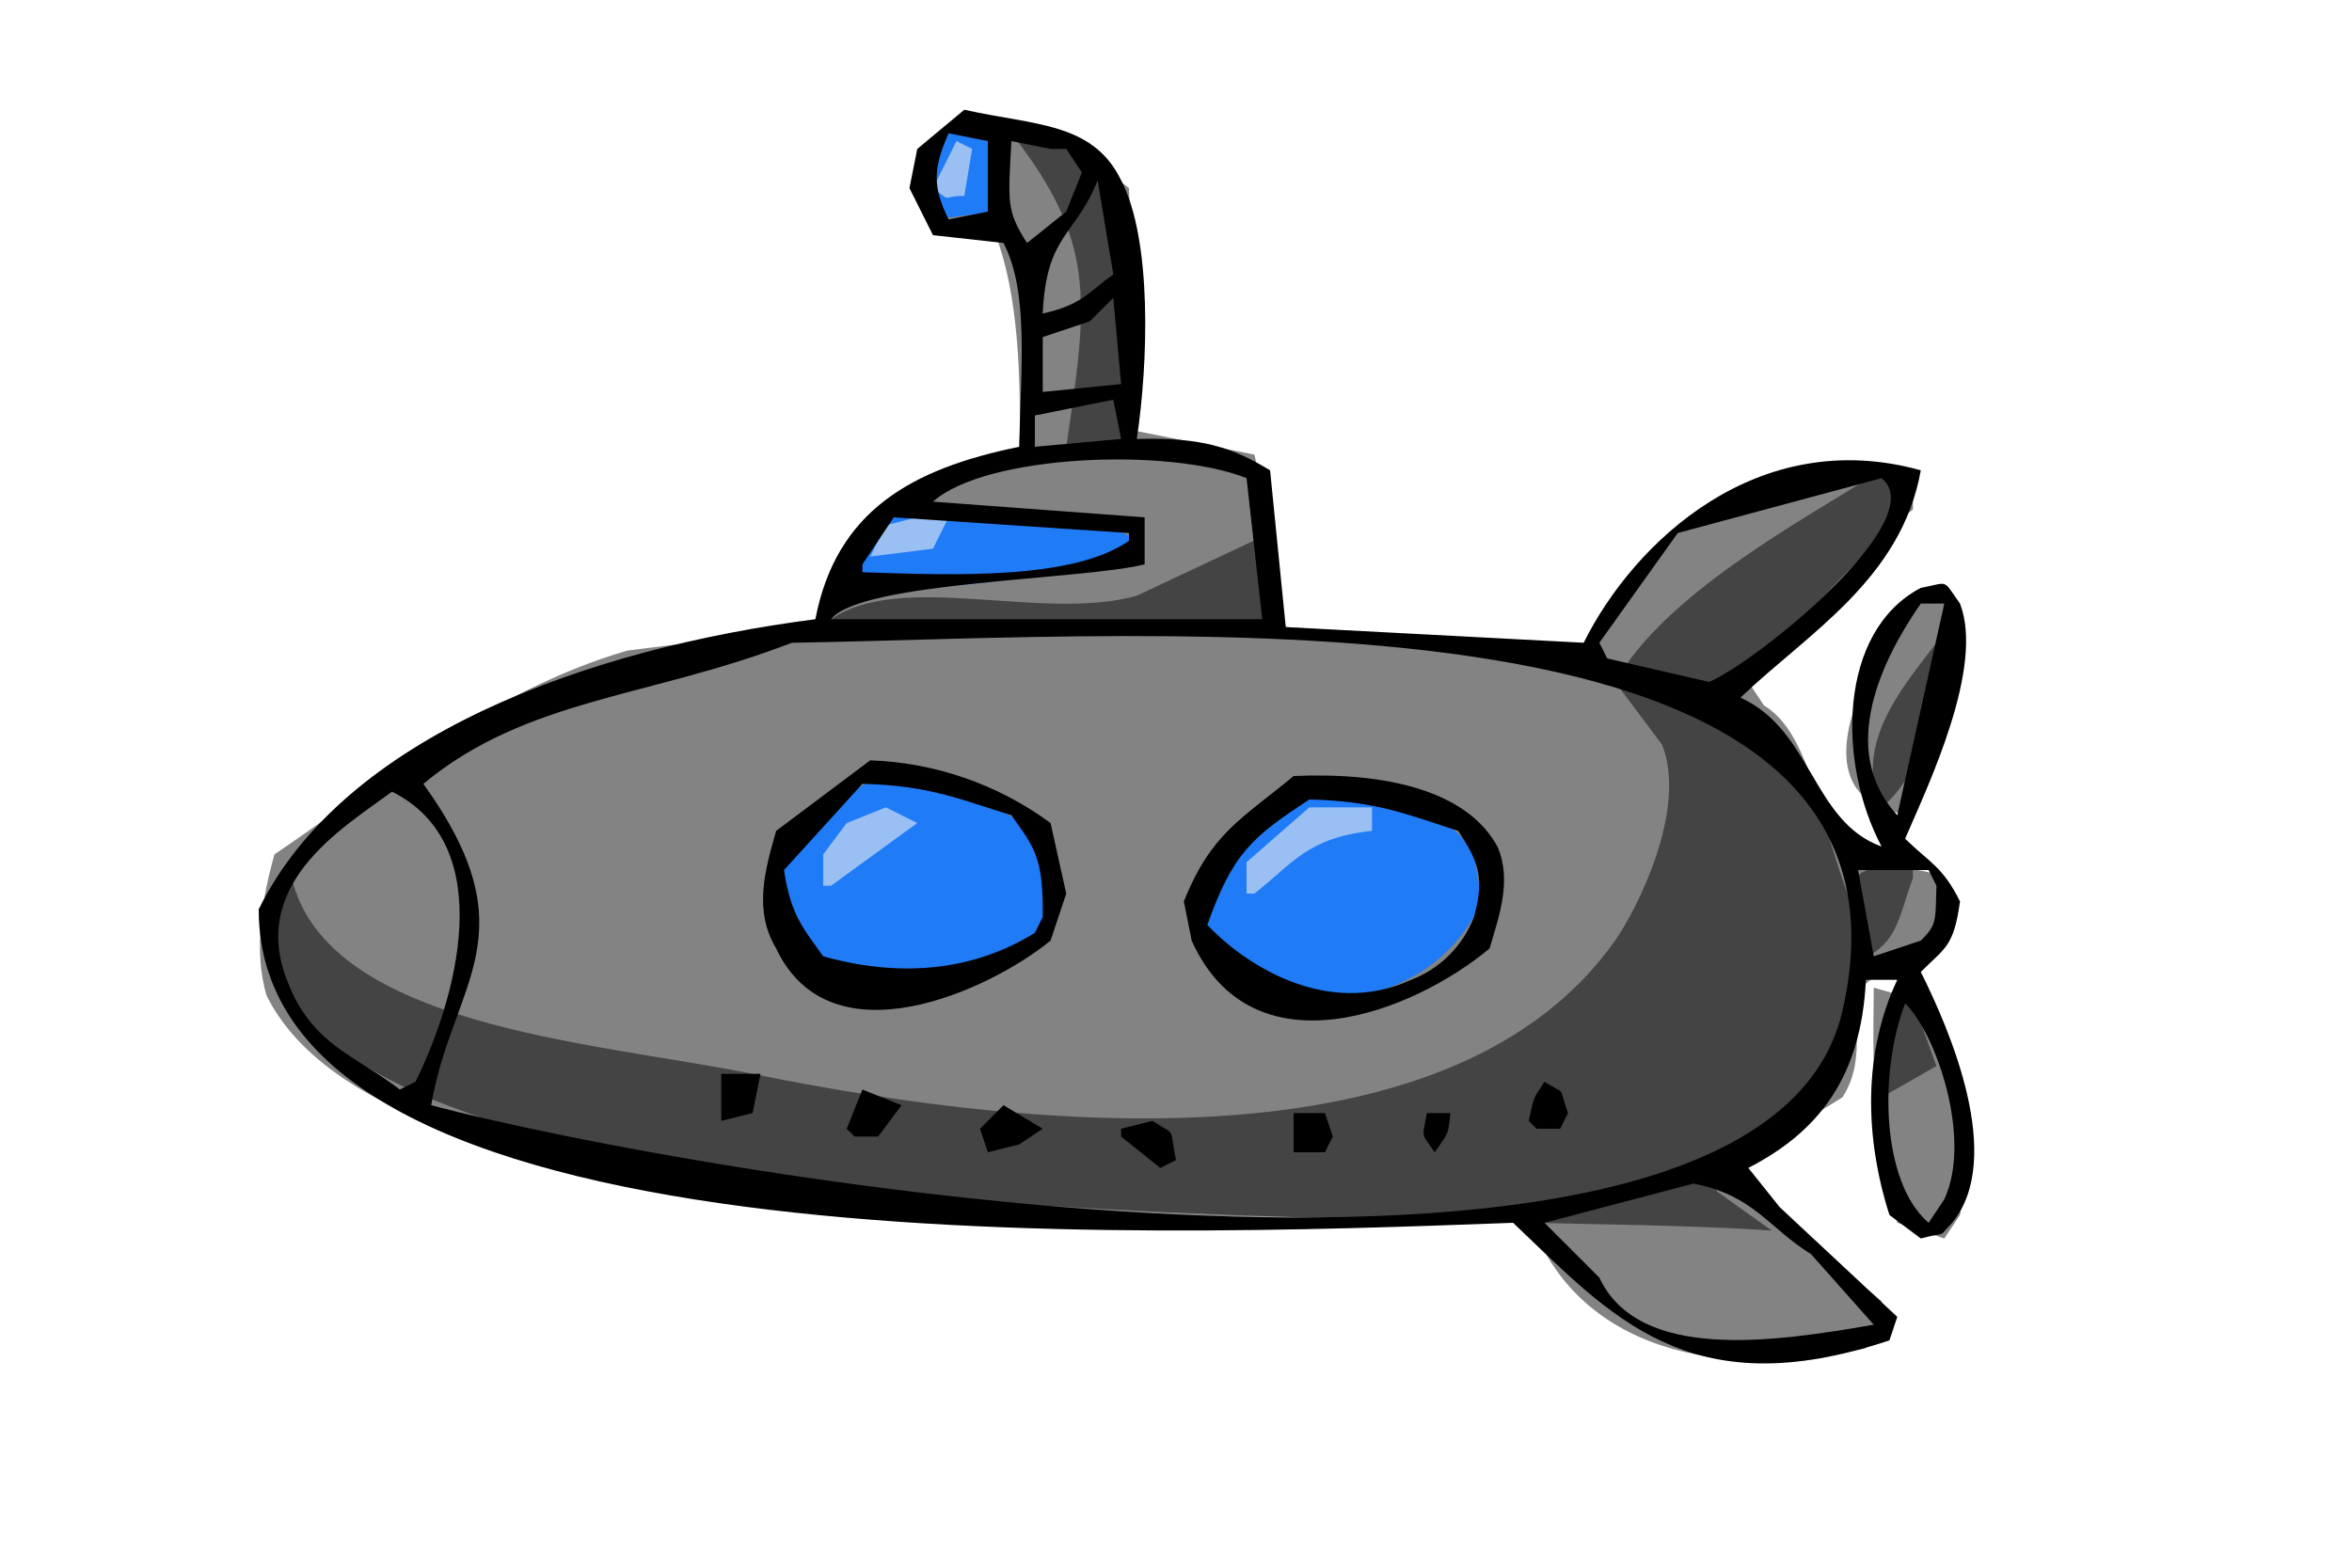
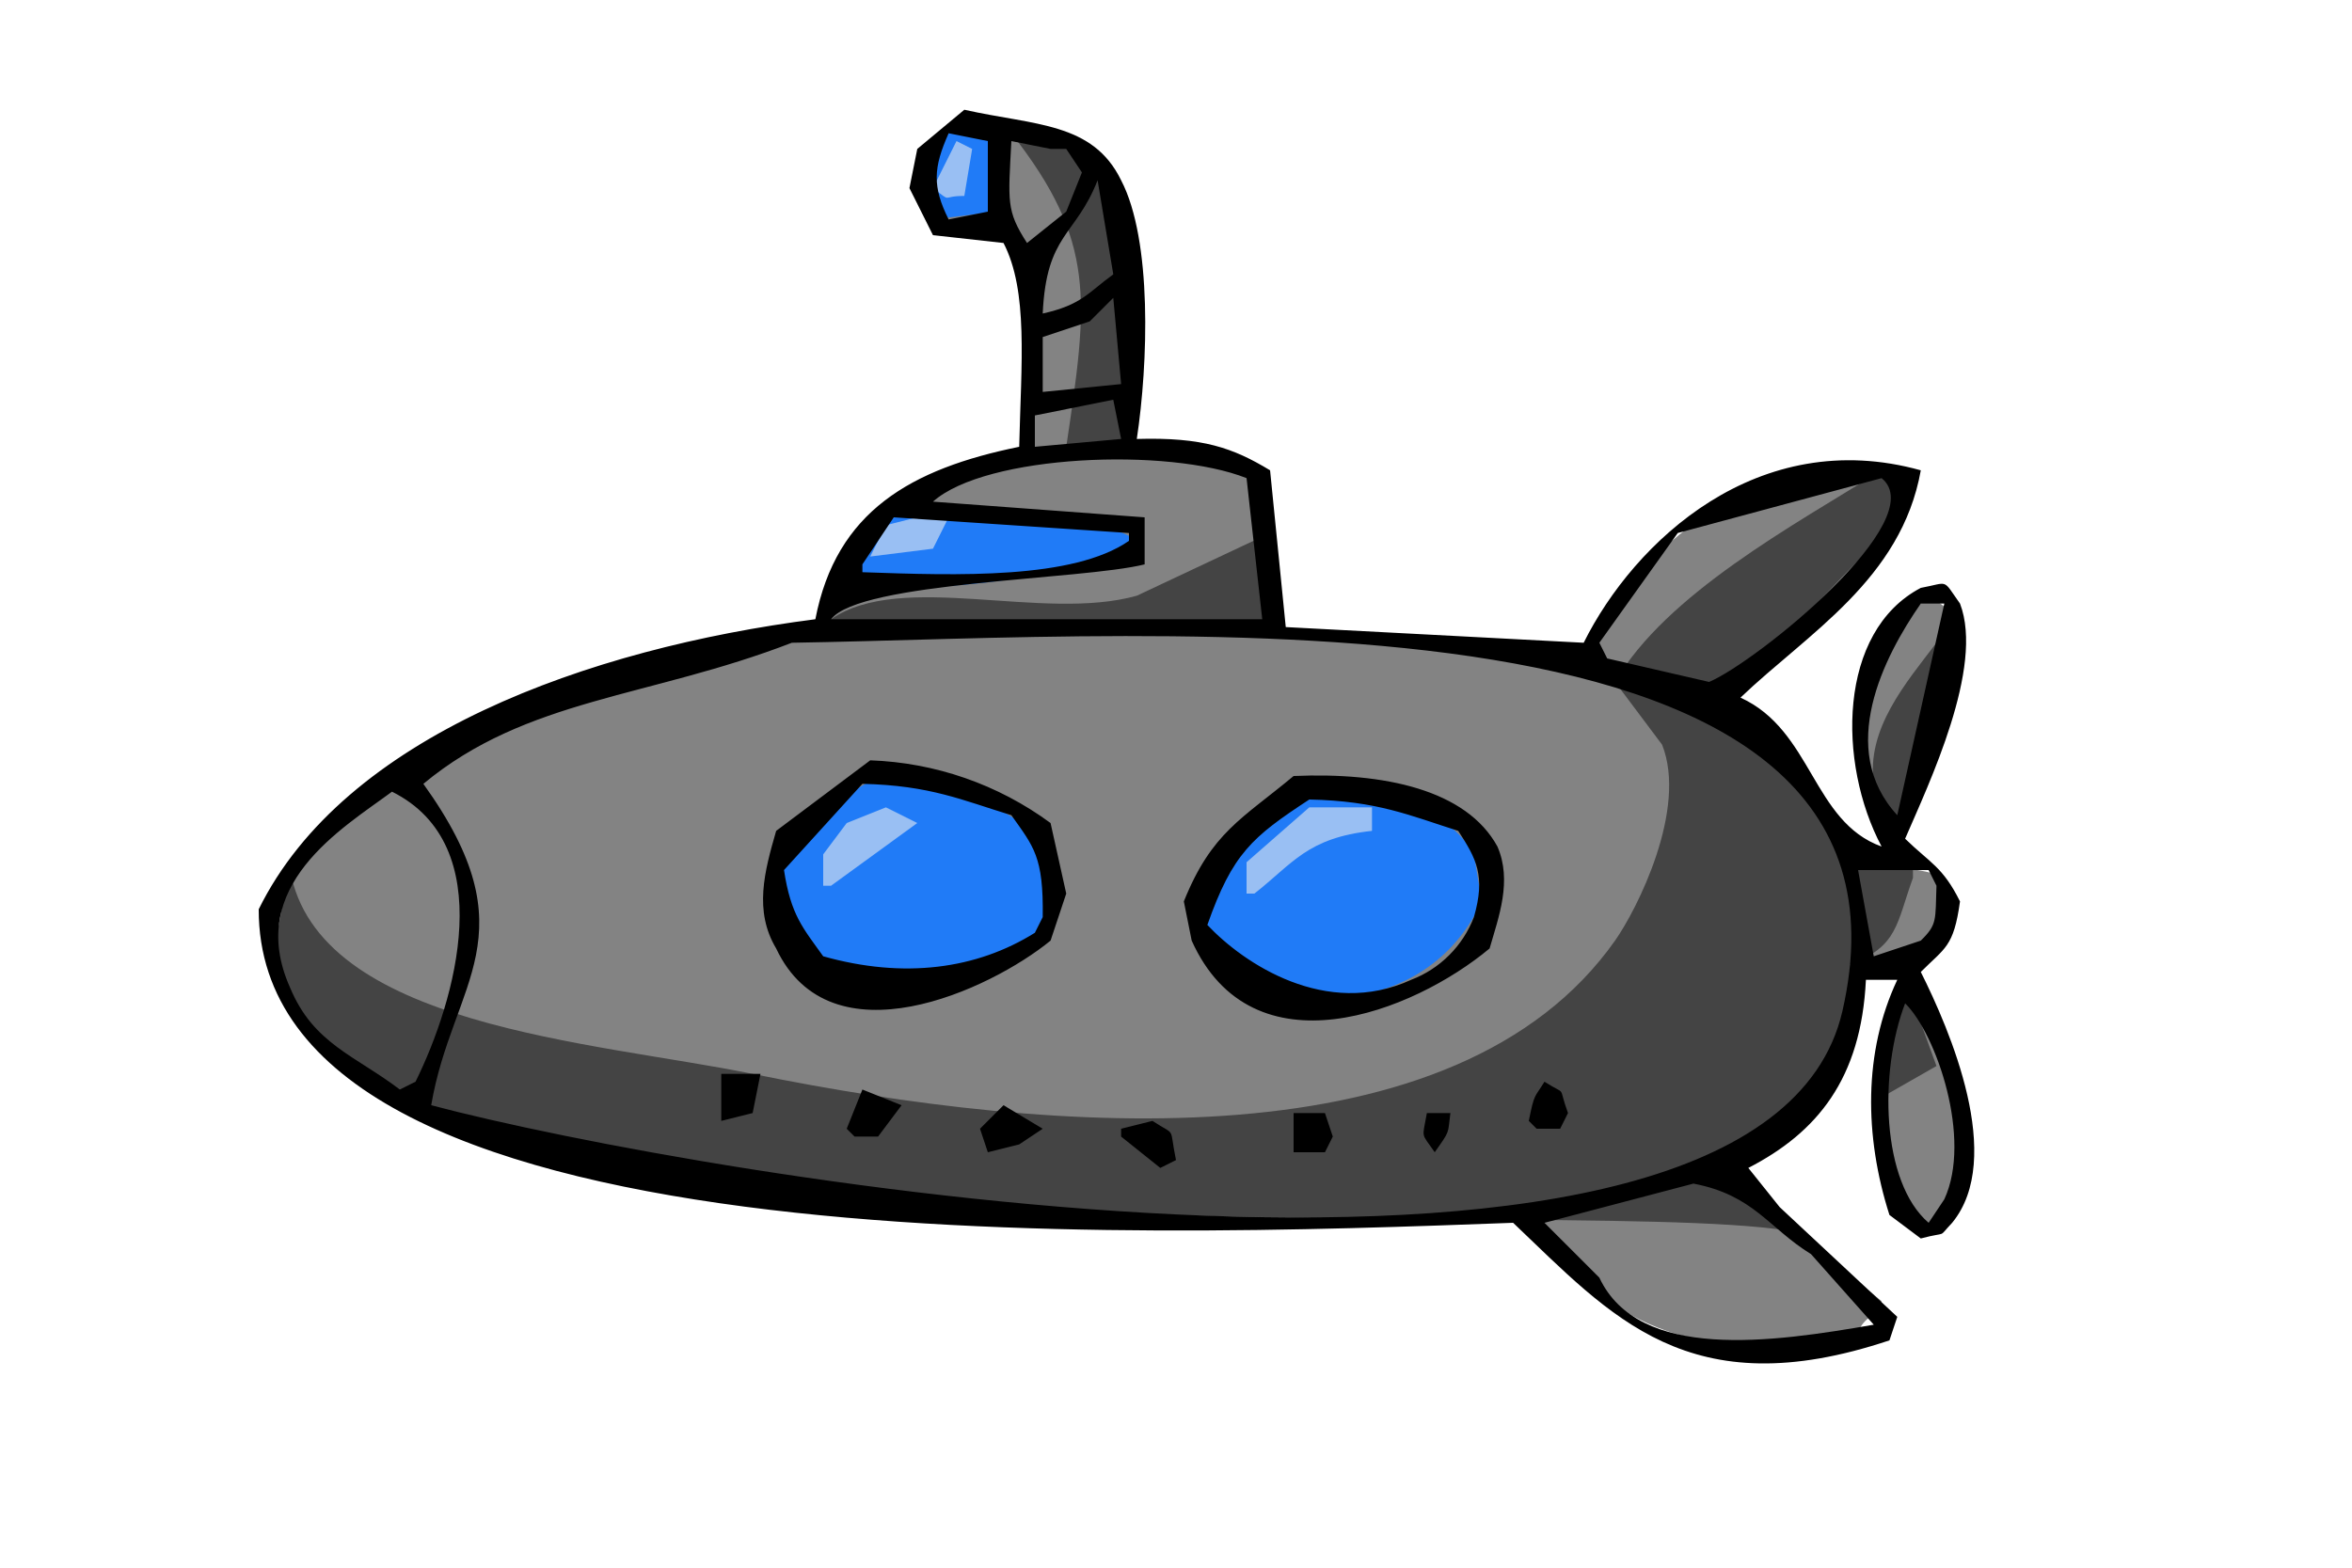
<svg xmlns="http://www.w3.org/2000/svg" width="300" height="200" viewBox="0 0 300 200">
  <defs>
    <style>
      .cls-1 {
        fill: #838383;
      }

      .cls-1, .cls-2, .cls-3, .cls-4, .cls-5 {
        fill-rule: evenodd;
      }

      .cls-2 {
        fill: #444;
      }

      .cls-3 {
        fill: #207bf7;
      }

      .cls-4 {
        fill: #99bff3;
      }
    </style>
  </defs>
-   <path id="Color_Fill_2" data-name="Color Fill 2" class="cls-1" d="M130,59c0.3-10.96-.119-21.414-3-29-12.739.584-10.727-8.134-6-14l2-1c11.6,0.07,14.79,4.095,21,9q0.5,15.5,1,31l15,3c1.476,5.86,2.218,17.525,4,22,13.365,0.9,25.175,1.15,38,3,4.626-12.343,25.393-29.8,42-22v4c-8.518,6.368-11.306,16.433-21,22l2,3c6.491,3.949,6.131,15.621,12,19,3.608,2.078,8.314,1.533,11,3v5l-4,7h-2c-9.1.792-2.386,8.956-7,16l-13,8v3l18,15q-1,3-2,6c-21.413,4.717-37.885-1.446-43-17-44.378.185-145.127,4.26-161-28-1.778-5.94-.412-12.907,1-18,13.681-9.245,27.5-20.875,45-26l24-3C105.43,67.692,116.366,59.072,130,59ZM246,75l4,2c-0.595,9.83-2.282,20.219-6,27C226.127,102.212,241.227,79.106,246,75Zm-7,51,7,2c2.461,8.484,5.712,17.463,4,27l-2,3-6-2C238.994,146.364,238.833,139.026,239,126Z" />
-   <path id="Color_Fill_3" data-name="Color Fill 3" class="cls-2" d="M129,17l6,1c10.768,5.481,8.595,22.2,8,39-3,.333-4-0.333-7,0C138.8,38.274,139.844,30.823,129,17ZM240,60c2.125,2.08,1.842,2.59,2,7-8.745,7.112-13.208,15.228-24,21l2,3c12.063,4.818,11.327,11.338,16,24,1.3-4.656.57-2.912,4-5l4,1v1c-2.1,5.773-1.906,8.8-8,11,0.639,14.277-1.643,14-8,22l-10,5q0.5,1,1,2l7,5c-38.913-2.919-188.627,3.618-192-38l3-8c3.547,19.993,38.686,21.863,59,26,38.792,7.9,89.788,11.66,110-17,2.8-3.97,9.272-16.776,6-25l-6-8C212.528,75.748,228.8,67,240,60ZM162,80H106V79c8.988-6.227,27,.374,39-3l17-8V80Zm85,2c1.694,6.721-2.247,17.222-7,21h-1v-3C238.021,92.975,243.114,87.115,247,82Zm-4,43,4,11-7,4Z" />
-   <path id="Color_Fill_4" data-name="Color Fill 4" class="cls-3" d="M123,16h3q0.5,5.5,1,11l-8,1V26c-1.668-4.47-.013-5.881,2-9Zm-9,50c8.451-.273,25.7-0.985,31,3l-2,3c-11.234,1.167-24.193,4.416-34,2V70Zm-2,33c8.28,0.546,18.7,4.269,22,10v7c-4.778,10.1-18.261,12.648-31,9l-5-8C99.5,105.469,104.155,103.891,112,99Zm55,2c9.525-.222,17.619,1.994,21,8q0.5,3,1,6c-6.465,14.059-24.211,15.974-36,6q0.5-4,1-8C156.8,105.962,160.786,104.569,167,101Z" />
+   <path id="Color_Fill_2" data-name="Color Fill 2" class="cls-1" d="M131,58c0.3-10.96.881-20.414-2-28-12.739.584-12.727-8.134-8-14,0.667-.333,1.333.333,2,0,11.6,0.07,13.79,4.095,20,9,0.405,10.3,1.289,21.845,1.244,32.37C148,59,155,58,160,59c1.476,5.86.218,16.525,2,21,13.365,0.9,28.175,1.15,41,3,4.626-12.343,22.593-27.6,39-21-2,2.133-1,5.667-1,7-8.518,6.368-12.306,14.433-22,20,0.667,1,2.933,5.8,5,4,6.491,3.949,7.131,12.621,13,16,3.608,2.078,8.314,1.533,11,3v5l-4,7h-2c-7.9-4.008-5.386,8.956-10,16-4.333,2.666-5.667,5.334-10,8v3l18,15c-0.667,2-2.333,2-3,4-21.413,4.717-32.885-1.446-42-15-44.378.185-143.127,5.594-159-30-1.778-5.94.588-10.907,2-16C51.348,97.422,63.5,90.125,81,85c8-1,15-4,23-5C105.43,67.692,117.366,58.072,131,58ZM246,76c1.333,0.667,1.667,1.333,3,2-0.595,9.83-2.282,20.219-6,27C230.594,95.145,241.227,80.106,246,76Zm-5,52c2.333,0.667,2.667-.667,5,0,2.461,8.484,4.712,16.463,3,26-0.667,1-1.333,0-2,3-2-.667-2-1.333-4-2C239.722,145.989,239.686,143.657,241,128Z" />
+   <path id="Color_Fill_3" data-name="Color Fill 3" class="cls-2" d="M129,17l6,1c10.768,5.481,8.595,22.2,8,39-3,.333-4-0.333-7,0C138.8,38.274,139.844,30.823,129,17ZM240,60c2.125,2.08,1.842,2.59,2,7-8.745,7.112-13.208,15.228-24,21l2,3c11.863,7.618,7.327,4.138,15,16,4.7,1.544,1.97,2.688,3,2,1.333,0.333,4.667,1.667,6,2v1c-2.1,5.773-1.906,8.8-8,11,0.639,14.277-1.643,14-8,22l-8,4c0.333,0.667,1.667,2.333,2,3,2.333,1.666,3.667,3.334,6,5-30.913-4.919-187.294,8.618-193-37,1-2.666,1-6.334,2-9,3.547,19.993,38.686,21.863,59,26,38.792,7.9,89.788,11.66,110-17,2.8-3.97,9.272-16.776,6-25l-6-8C212.528,75.748,228.8,67,240,60ZM162,80H106V79c8.988-6.227,27,.374,39-3l17-8V80Zm85,2c1.694,6.721-1.247,19.222-6,23-0.333,0-1.667-2-2-2v-3C238.021,92.975,243.114,87.115,247,82Zm-4,43,4,11-7,4Q241.5,132.5,243,125Z" />
+   <path id="Color_Fill_4" data-name="Color Fill 4" class="cls-3" d="M123,16h3q0.5,5.5,1,11l-8,1V26c-1.668-4.47-.013-5.881,2-9Zm-9,50c8.451-.273,25.7-0.985,31,3l-2,3c-11.234,1.167-24.193,4.416-34,2V70Zm-2,33c8.28,0.546,18.7,4.269,22,10v7c-4.778,10.1-18.261,12.648-31,9q-2.5-4-5-8C99.5,105.469,104.155,103.891,112,99Zm55,2c9.525-.222,17.619,1.994,21,8q0.5,3,1,6c-6.465,14.059-24.211,15.974-36,6q0.5-4,1-8C156.8,105.962,160.786,104.569,167,101Z" />
  <path id="Color_Fill_5" data-name="Color Fill 5" class="cls-4" d="M122,18l2,1q-0.5,3-1,6c-3.062-.024-1.4.962-4-1Zm-5,48h4l-2,4-8,1,2-4Zm-4,37,4,2-11,8h-1v-4l3-4Zm54,0h8v3c-8.261.883-10.117,4.177-15,8h-1v-4Z" />
-   <path id="Color_Fill_1" data-name="Color Fill 1" class="cls-5" d="M164,80l38,2c6.464-12.978,22.268-27.767,43-22-2.489,13.944-14.476,20.84-23,29,9.172,4.173,9.165,15.822,18,19-5.663-10.661-5.59-27.45,5-33,3.672-.682,2.695-1.237,5,2,3.135,8.137-4.008,23.057-7,30,3.16,3.083,4.8,3.566,7,8-0.805,5.854-1.934,5.908-5,9,3.708,7.41,10.764,23.758,4,32-1.963,2.066-.375,1.035-4,2l-4-3c-3.215-10.061-3.328-20.811,1-30h-4c-0.608,12.642-6.218,19.471-15,24l4,5,15,14q-0.5,1.5-1,3c-25.621,8.548-35.464-3.084-48-15-47.948,1.779-160.084,6.066-160-40,10.887-22.1,41.974-33.274,71-37,2.656-13.792,12.218-19.191,26-22,0.258-10.735,1.169-19.865-2-26l-9-1-3-6q0.5-2.5,1-5l6-5c8.94,2.011,16.38,1.561,20,9,3.987,7.638,3.453,23.39,2,33,8.425-.245,12.272,1.144,17,4Q163,70,164,80ZM121,17c-1.954,4.4-2.1,6.783,0,11l5-1V18Zm8,1c-0.392,7.705-.686,8.856,2,13l5-4q1-2.5,2-5l-2-3h-2Zm11,5c-2.809,7.172-6.535,6.791-7,17,4.962-1.113,5.73-2.619,9-5Q141,29,140,23Zm-7,27,10-1q-0.5-5.5-1-11l-3,3-6,2v7Zm10,6q-0.5-2.5-1-5l-10,2v4Zm18,23q-1-9-2-18c-9.952-3.953-33.26-3.022-40,3l27,2v6c-8.027,2-36.276,2.185-40,7h55Zm79-18-26,7L204,82l1,2,13,3C224.046,84.442,246.531,66.277,240,61ZM114,66l-4,6v1c12.152,0.429,26.888.924,34-4V68ZM245,77c-4.744,6.807-10.746,18.585-3,27l6-27h-3ZM101,82c-18.165,7.026-33.826,7.057-47,18,13.885,19.325,3.681,25.24,1,41,33.724,8.955,169.738,32.623,180-12C247.911,72.856,147.944,81.286,101,82Zm10,15a41.205,41.205,0,0,1,23,8q1,4.5,2,9-1,3-2,6c-7.7,6.3-28.059,15.752-35,1-2.859-4.774-1.5-9.812,0-15Zm54,2c11.587-.5,22.047,1.767,26,9,1.9,4.393.159,8.975-1,13-9.76,8.146-30.252,16.222-38-1q-0.5-2.5-1-5C154.555,106.155,158.471,104.451,165,99Zm-55,1-10,11c0.872,5.777,2.441,7.41,5,11,10.307,2.9,19.57,1.648,27-3q0.5-1,1-2c0.115-7.729-1.153-8.972-4-13C122.765,102.1,118.656,100.193,110,100Zm-60,1c-6.3,4.661-18.831,11.974-13,25,2.992,7.187,8.334,8.68,14,13l2-1C58.13,127.642,63.783,107.862,50,101Zm117,1c-7.307,4.789-9.785,6.886-13,16,4.614,4.914,15.15,11.97,26,7a13.9,13.9,0,0,0,8-8c1.512-5.279.319-7.423-2-11C179.889,104.066,175.706,102.17,167,102Zm70,9q1,5.5,2,11l6-2c2.125-2.079,1.842-2.59,2-7q-0.5-1-1-2h-9Zm6,17c-3.336,8.731-3.067,22.8,3,28l2-3C251.566,145.306,247,131.924,243,128ZM92,137h5l-1,5-4,1v-6Zm105,1c3.027,1.932,1.619.2,3,4q-0.5,1-1,2h-3l-1-1C195.722,139.41,195.7,140.127,197,138Zm-87,1,5,2-3,4h-3l-1-1Zm18,2,5,3-3,2-4,1q-0.5-1.5-1-3Zm37,1h4q0.5,1.5,1,3-0.5,1-1,2h-4v-5Zm17,0h3c-0.359,2.755,0,2.157-2,5C181.215,144.4,181.4,145.389,182,142Zm-35,1c3.14,2.057,2.069.478,3,5l-2,1-5-4v-1Zm69,8-19,5,7,7c5.024,10.7,22.048,8.259,35,6l-8-9C225.568,156.65,223.7,152.471,216,151Z" />
+   <path id="Color_Fill_1" data-name="Color Fill 1" class="cls-5" d="M164,80l38,2c6.464-12.978,22.268-27.767,43-22-2.489,13.944-14.476,20.84-23,29,9.172,4.173,9.165,15.822,18,19-5.663-10.661-5.59-27.45,5-33,3.672-.682,2.695-1.237,5,2,3.135,8.137-4.008,23.057-7,30,3.16,3.083,4.8,3.566,7,8-0.805,5.854-1.934,5.908-5,9,3.708,7.41,10.764,23.758,4,32-1.963,2.066-.375,1.035-4,2l-4-3c-3.215-10.061-3.328-20.811,1-30h-4c-0.608,12.642-6.218,19.471-15,24l4,5,15,14q-0.5,1.5-1,3c-25.621,8.548-35.464-3.084-48-15-47.948,1.779-160.084,6.066-160-40,10.887-22.1,41.974-33.274,71-37,2.656-13.792,12.218-19.191,26-22,0.258-10.735,1.169-19.865-2-26l-9-1-3-6q0.5-2.5,1-5l6-5c8.94,2.011,16.38,1.561,20,9,3.987,7.638,3.453,23.39,2,33,8.425-.245,12.272,1.144,17,4Q163,70,164,80ZM121,17c-1.954,4.4-2.1,6.783,0,11l5-1V18Zm8,1c-0.393,7.705-.686,8.856,2,13l5-4q1-2.5,2-5l-2-3h-2Zm11,5c-2.809,7.172-6.535,6.791-7,17,4.962-1.113,5.73-2.619,9-5Q141,29,140,23Zm-7,27,10-1q-0.5-5.5-1-11l-3,3-6,2v7Zm10,6q-0.5-2.5-1-5l-10,2v4Zm18,23q-1-9-2-18c-9.952-3.953-33.26-3.022-40,3l27,2v6c-8.027,2-36.276,2.185-40,7h55Zm79-18-26,7L204,82l1,2,13,3C224.046,84.442,246.531,66.277,240,61ZM114,66l-4,6v1c12.152,0.429,26.888.924,34-4V68ZM245,77c-4.744,6.807-10.746,18.585-3,27l6-27h-3ZM101,82c-18.165,7.026-33.826,7.057-47,18,13.885,19.325,3.681,25.24,1,41,33.724,8.955,169.738,32.623,180-12C247.911,72.856,147.944,81.286,101,82Zm10,15a41.205,41.205,0,0,1,23,8q1,4.5,2,9-1,3-2,6c-7.7,6.3-28.059,15.752-35,1-2.859-4.774-1.5-9.812,0-15Zm54,2c11.587-.5,22.047,1.767,26,9,1.9,4.393.159,8.975-1,13-9.76,8.146-30.252,16.222-38-1q-0.5-2.5-1-5C154.555,106.155,158.471,104.451,165,99Zm-55,1-10,11c0.872,5.777,2.441,7.41,5,11,10.307,2.9,19.57,1.648,27-3q0.5-1,1-2c0.115-7.729-1.153-8.972-4-13C122.765,102.1,118.656,100.193,110,100Zm-60,1c-6.3,4.661-18.831,11.974-13,25,2.992,7.187,8.334,8.68,14,13l2-1C58.13,127.642,63.783,107.862,50,101Zm117,1c-7.307,4.789-9.785,6.886-13,16,4.614,4.914,15.15,11.97,26,7a13.9,13.9,0,0,0,8-8c1.512-5.279.319-7.423-2-11C179.889,104.066,175.706,102.17,167,102Zm70,9q1,5.5,2,11l6-2c2.125-2.08,1.842-2.59,2-7q-0.5-1-1-2h-9Zm6,17c-3.337,8.731-3.067,22.8,3,28l2-3C251.566,145.306,247,131.924,243,128ZM92,137h5l-1,5-4,1v-6Zm105,1c3.027,1.932,1.619.2,3,4q-0.5,1-1,2h-3l-1-1C195.722,139.41,195.7,140.127,197,138Zm-87,1,5,2-3,4h-3l-1-1Q109,141.5,110,139Zm18,2,5,3-3,2-4,1q-0.5-1.5-1-3Zm37,1h4q0.5,1.5,1,3-0.5,1-1,2h-4v-5Zm17,0h3c-0.359,2.755,0,2.157-2,5C181.215,144.4,181.4,145.389,182,142Zm-35,1c3.14,2.057,2.069.478,3,5l-2,1-5-4v-1Zm69,8-19,5,7,7c5.024,10.7,22.048,8.259,35,6l-8-9C225.568,156.65,223.7,152.471,216,151Z" />
</svg>
